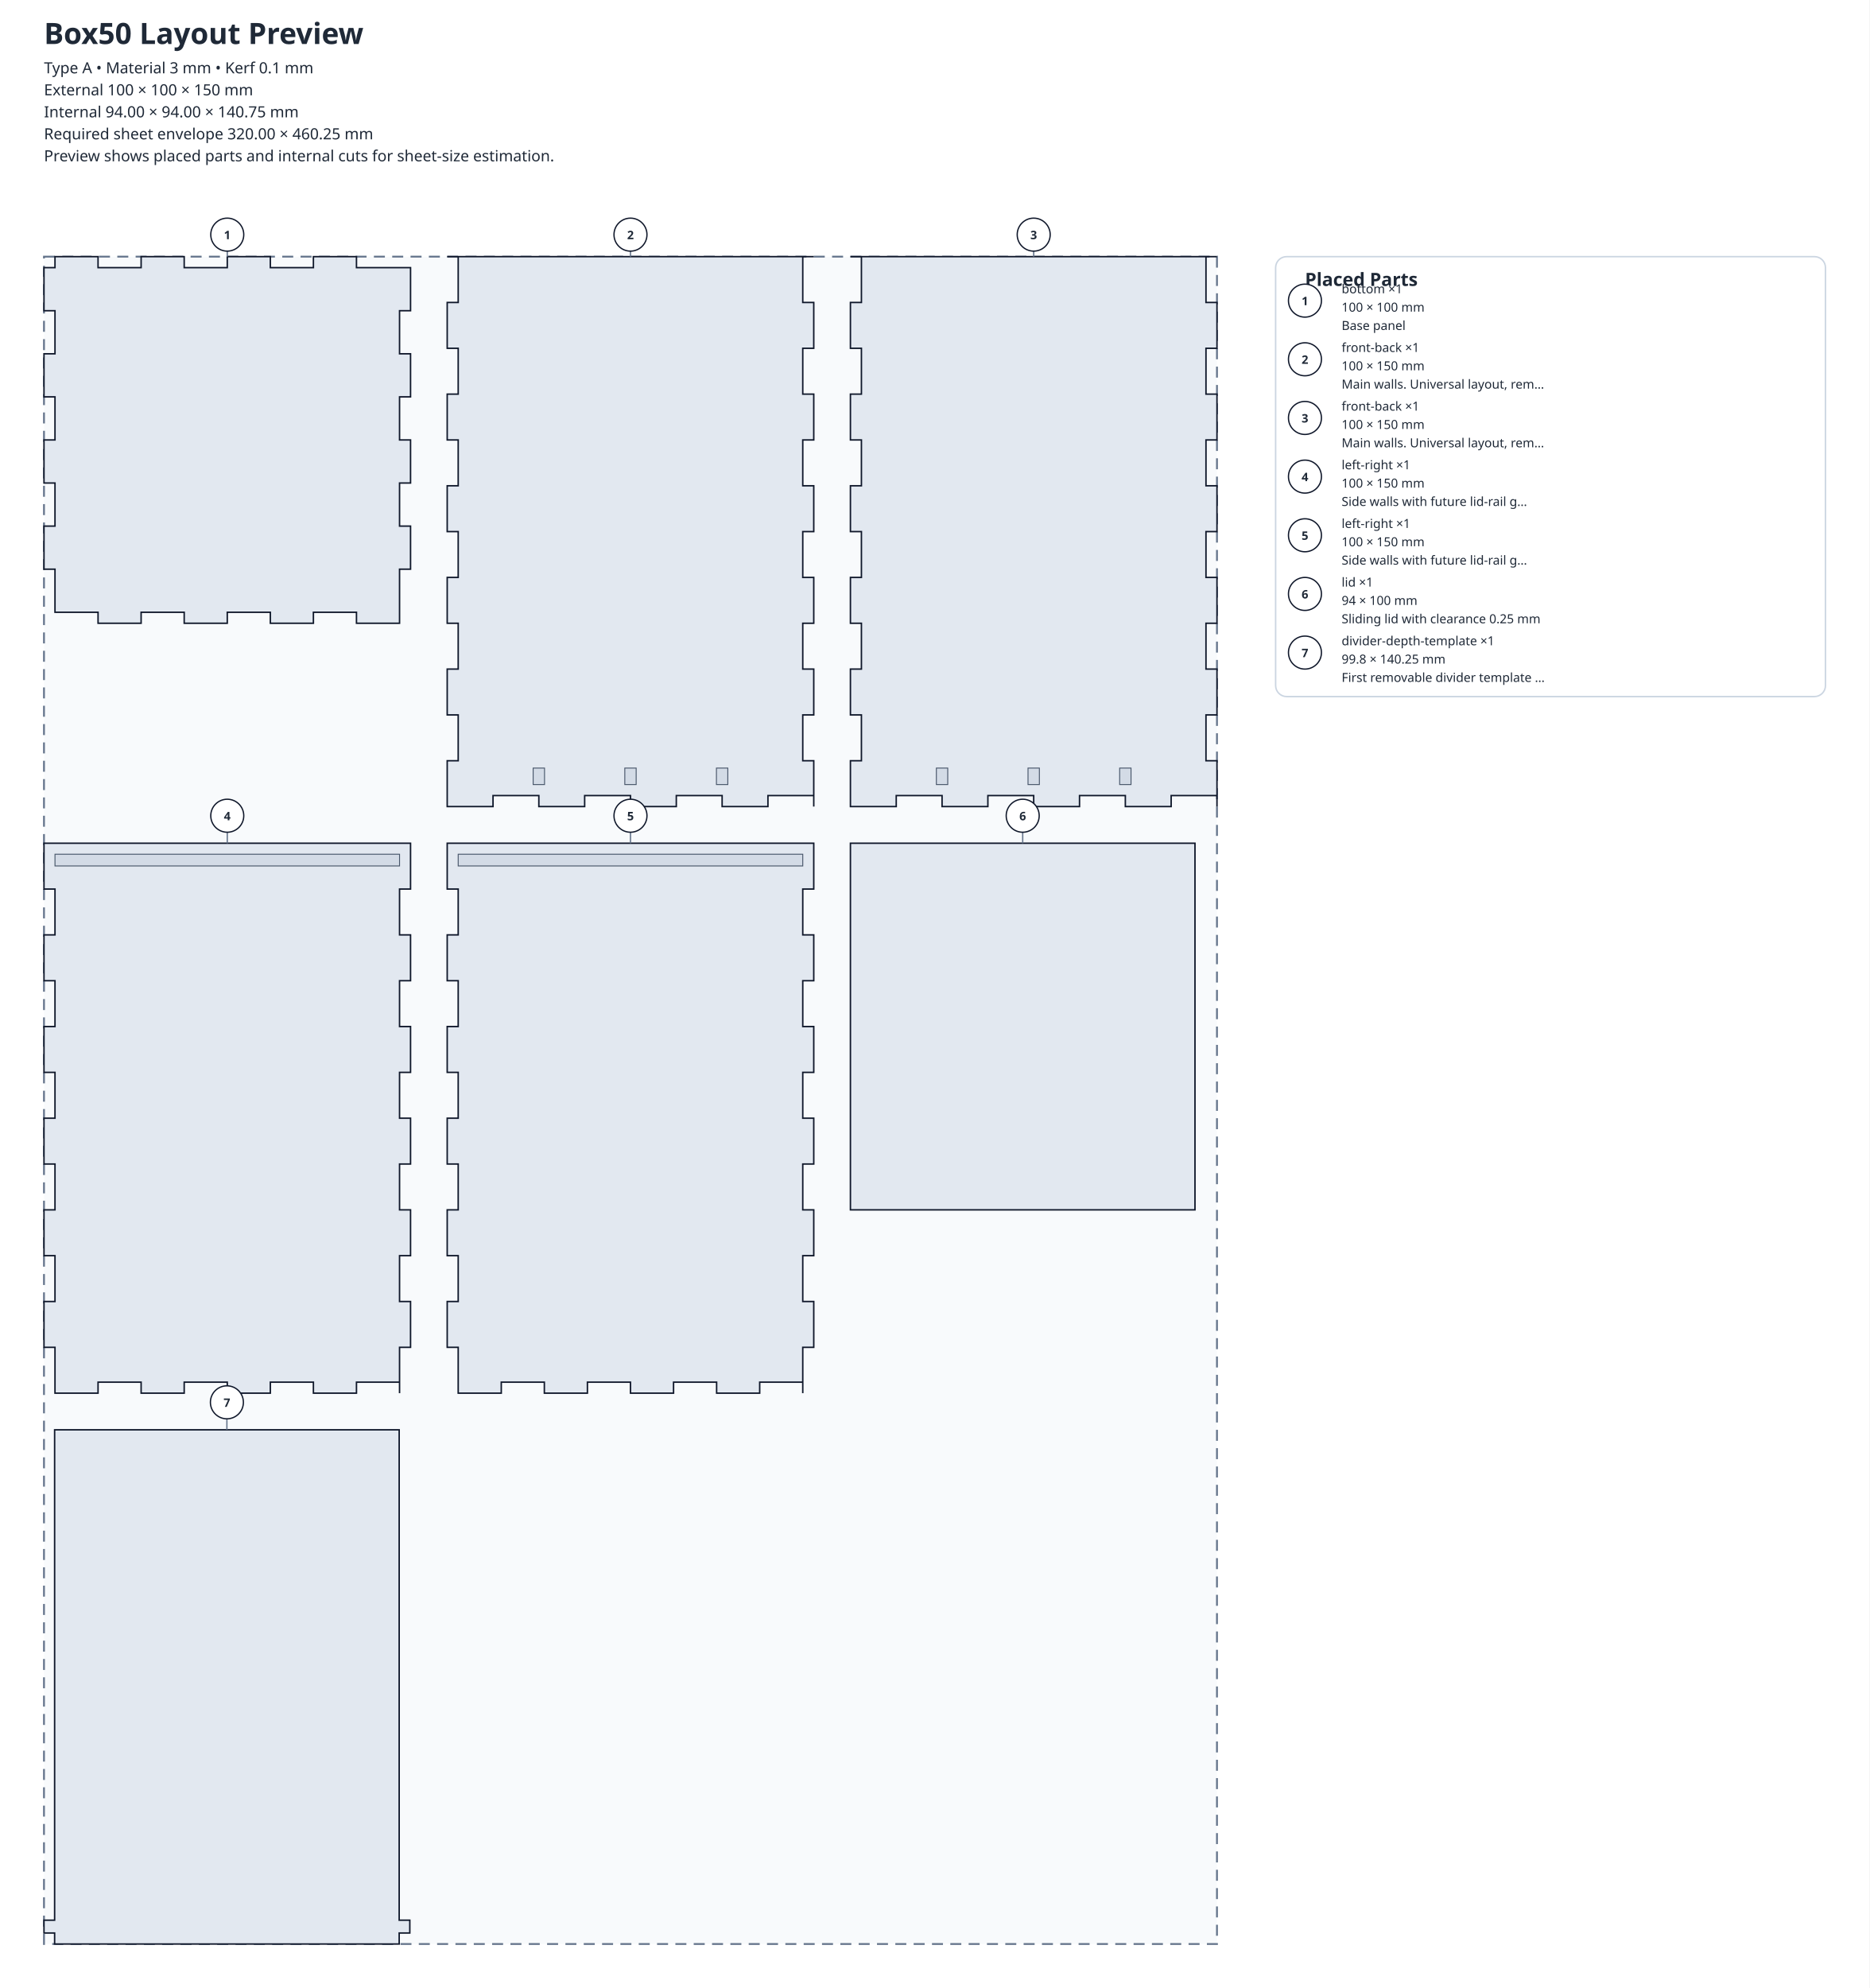
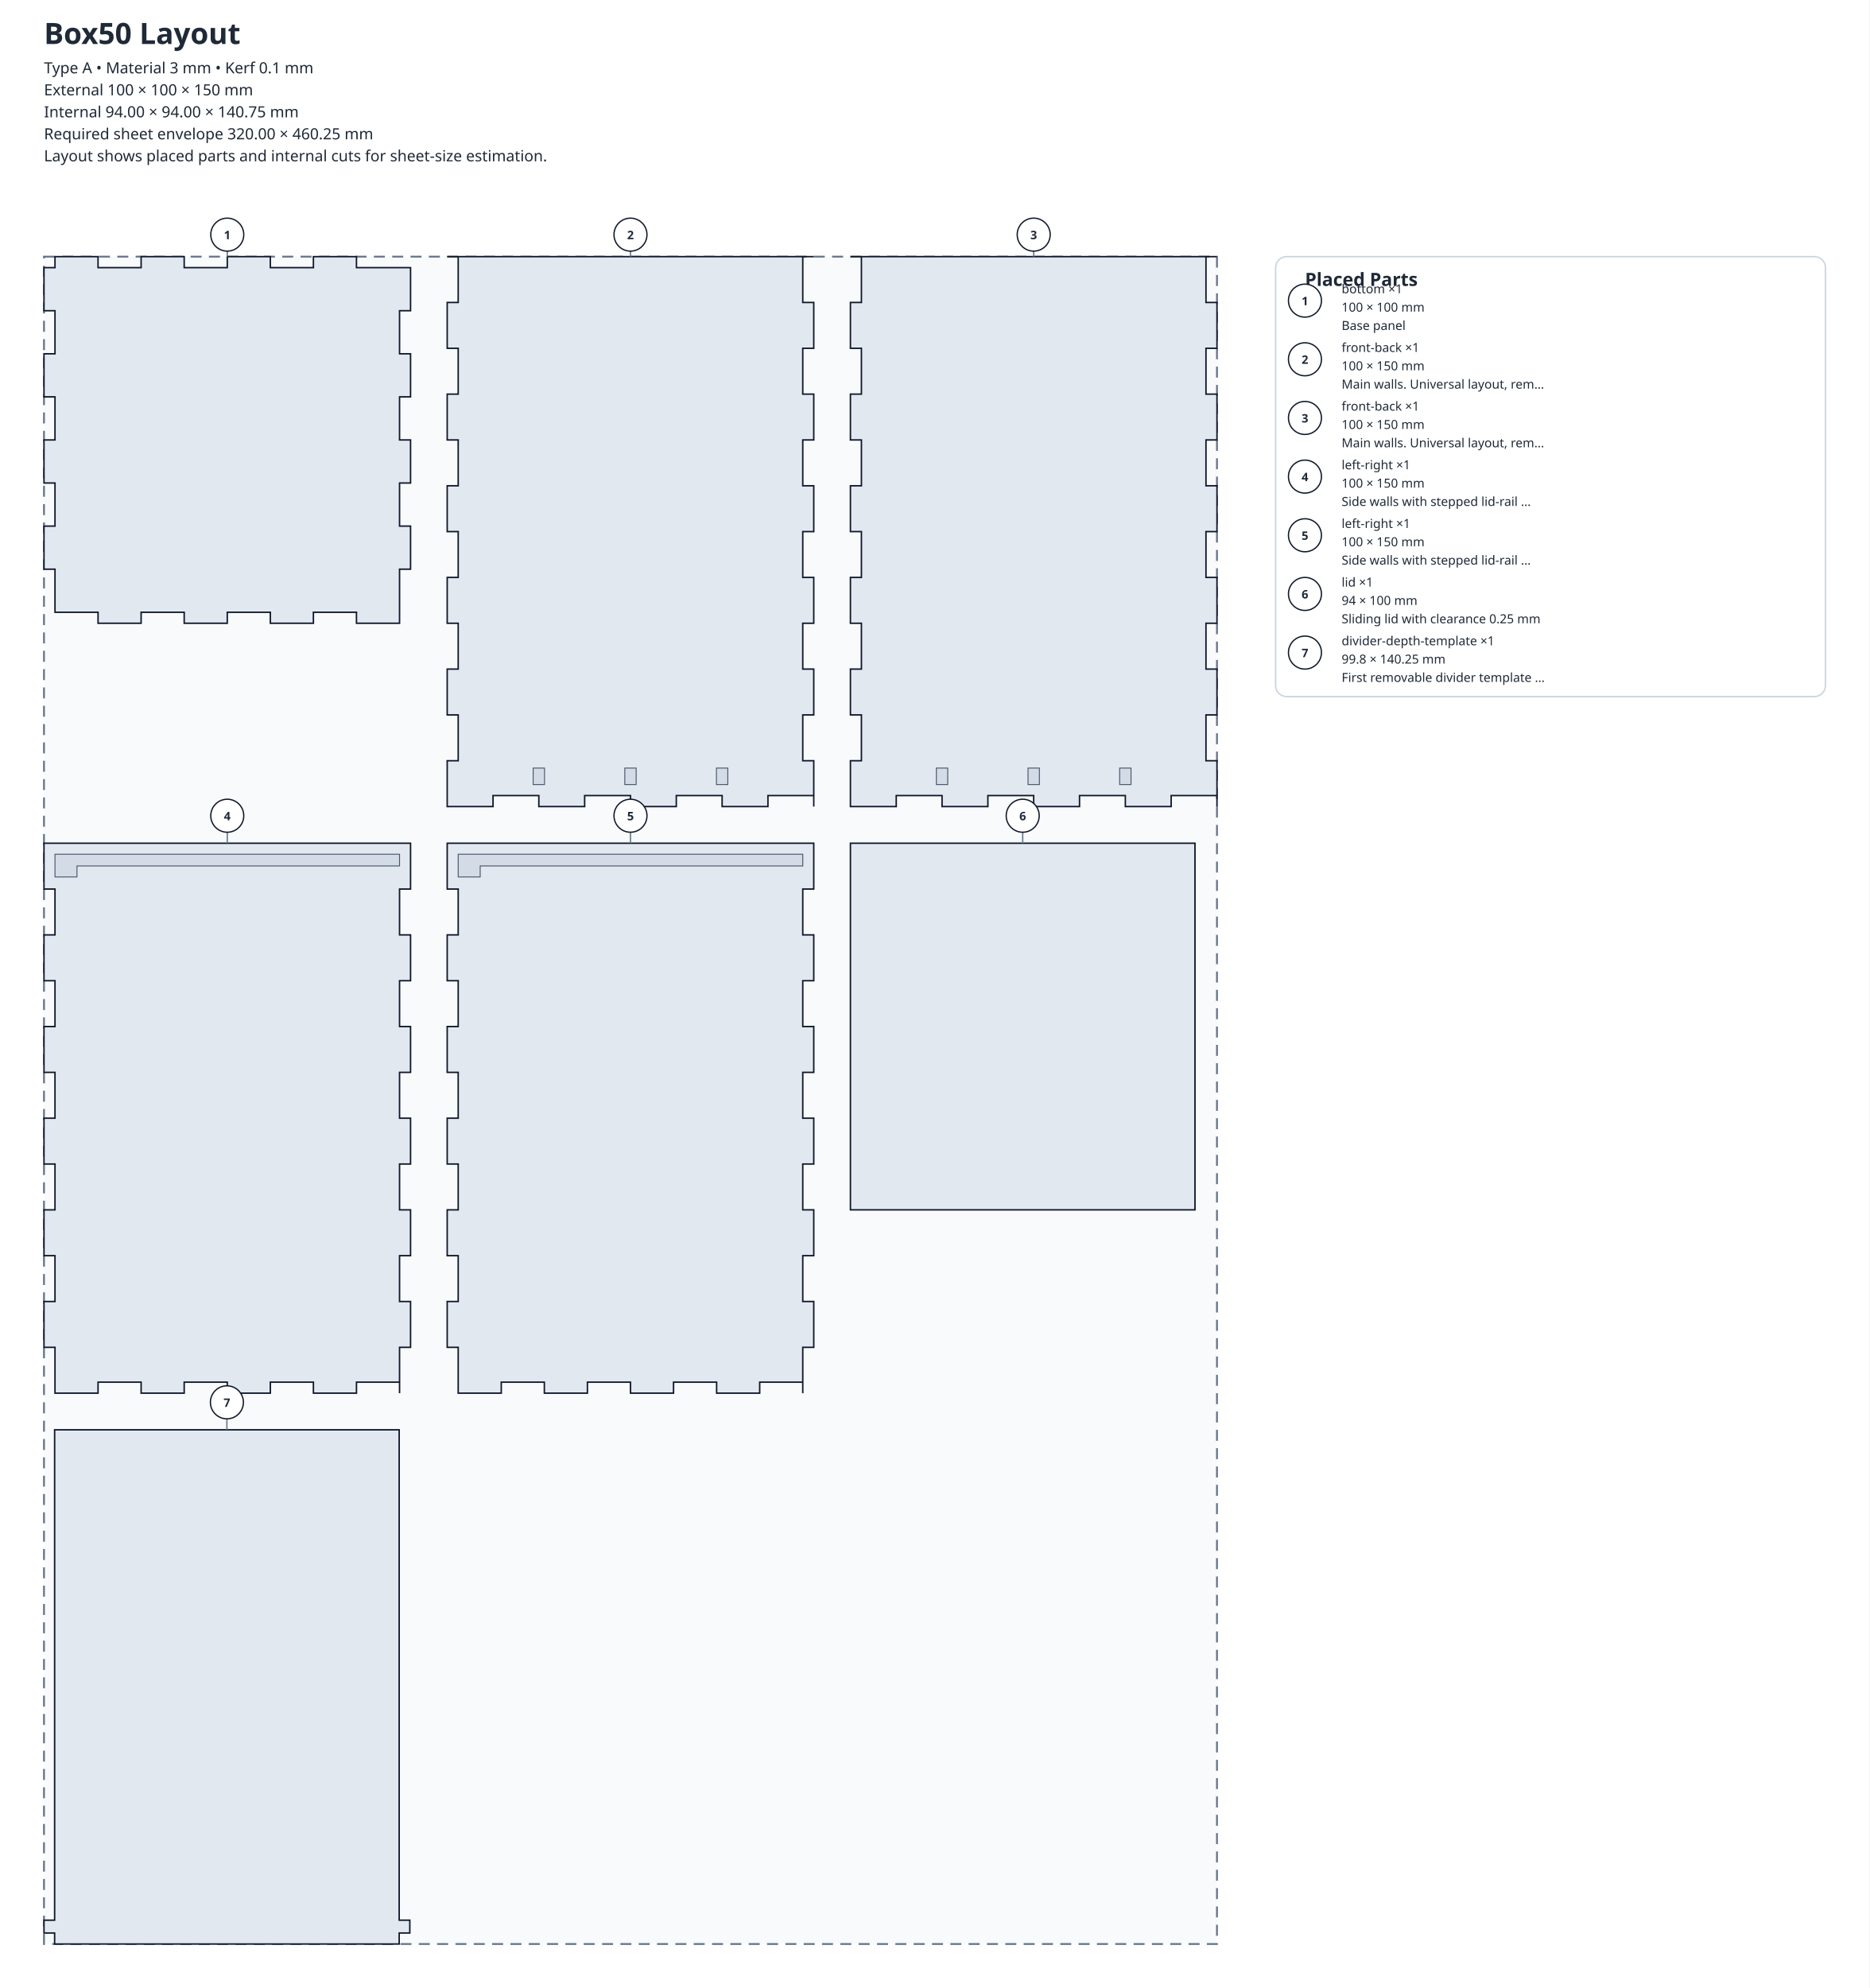
<svg xmlns="http://www.w3.org/2000/svg" width="510mm" height="542.25mm" viewBox="0 0 510 542.25">
  <style>
text { font-family: "Segoe UI", sans-serif; fill: #1f2937; }
.title { font-size: 8px; font-weight: 700; }
.meta { font-size: 4.2px; }
.label { font-size: 5px; font-weight: 600; }
.note { font-size: 3.2px; }
.sheet { fill: #f8fafc; stroke: #64748b; stroke-width: 0.5; stroke-dasharray: 3 2; }
.part { fill: #e2e8f0; stroke: #0f172a; stroke-width: 0.4; }
.inner-cut { fill: rgba(148, 163, 184, 0.18); stroke: #475569; stroke-width: 0.25; }
.marker-line { stroke: #64748b; stroke-width: 0.35; }
.marker-badge { fill: #ffffff; stroke: #0f172a; stroke-width: 0.35; }
.marker-text { font-size: 3.2px; font-weight: 700; text-anchor: middle; dominant-baseline: central; }
.legend-box { fill: #ffffff; stroke: #cbd5e1; stroke-width: 0.4; }
.legend-title { font-size: 5px; font-weight: 700; }
.legend-item { font-size: 3.4px; }
</style>
  <rect x="0" y="0" width="510" height="542.25" fill="#ffffff" />
-   <text x="12" y="12" class="title">Box50 Layout Preview</text>
+   <text x="12" y="12" class="title">Box50 Layout</text>
  <text x="12" y="20" class="meta">Type A • Material 3 mm • Kerf 0.1 mm</text>
  <text x="12" y="26" class="meta">External 100 × 100 × 150 mm</text>
  <text x="12" y="32" class="meta">Internal 94.00 × 94.00 × 140.75 mm</text>
  <text x="12" y="38" class="meta">Required sheet envelope 320.00 × 460.25 mm</text>
-   <text x="12" y="44" class="meta">Preview shows placed parts and internal cuts for sheet-size estimation.</text>
+   <text x="12" y="44" class="meta">Layout shows placed parts and internal cuts for sheet-size estimation.</text>
  <rect x="12" y="70" width="320" height="460.25" class="sheet" />
  <g>
    <path d="M 15 73 L 15 70 L 26.75 70 L 26.75 73 L 38.5 73 L 38.5 70 L 50.25 70 L 50.25 73 L 62 73 L 62 70 L 73.75 70 L 73.75 73 L 85.5 73 L 85.5 70 L 97.25 70 L 97.25 73 L 109 73 L 112 73 L 112 84.75 L 109 84.75 L 109 96.5 L 112 96.5 L 112 108.25 L 109 108.25 L 109 120 L 112 120 L 112 131.75 L 109 131.75 L 109 143.5 L 112 143.5 L 112 155.25 L 109 155.25 L 109 167 L 109 170 L 97.25 170 L 97.25 167 L 85.5 167 L 85.5 170 L 73.75 170 L 73.75 167 L 62 167 L 62 170 L 50.25 170 L 50.25 167 L 38.5 167 L 38.5 170 L 26.75 170 L 26.75 167 L 15 167 L 15 155.25 L 12 155.25 L 12 143.5 L 15 143.5 L 15 131.75 L 12 131.75 L 12 120 L 15 120 L 15 108.25 L 12 108.25 L 12 96.5 L 15 96.5 L 15 84.75 L 12 84.75 L 12 73 Z" class="part" />
    <line x1="62" y1="68.5" x2="62" y2="70" class="marker-line" />
    <circle cx="62" cy="64" r="4.5" class="marker-badge" />
    <text x="62" y="64" class="marker-text">1</text>
  </g>
  <g>
    <path d="M 122 70 L 222 70 L 219 70 L 219 82.5 L 222 82.5 L 222 95 L 219 95 L 219 107.5 L 222 107.5 L 222 120 L 219 120 L 219 132.5 L 222 132.5 L 222 145 L 219 145 L 219 157.5 L 222 157.5 L 222 170 L 219 170 L 219 182.5 L 222 182.5 L 222 195 L 219 195 L 219 207.5 L 222 207.5 L 222 220 L 222 217 L 209.5 217 L 209.5 220 L 197 220 L 197 217 L 184.5 217 L 184.5 220 L 172 220 L 172 217 L 159.5 217 L 159.5 220 L 147 220 L 147 217 L 134.5 217 L 134.5 220 L 122 220 L 122 207.5 L 125 207.5 L 125 195 L 122 195 L 122 182.5 L 125 182.5 L 125 170 L 122 170 L 122 157.5 L 125 157.5 L 125 145 L 122 145 L 122 132.5 L 125 132.5 L 125 120 L 122 120 L 122 107.5 L 125 107.5 L 125 95 L 122 95 L 122 82.5 L 125 82.5 L 125 70 Z" class="part" />
    <path d="M 145.45 209.5 L 148.55 209.5 L 148.55 214 L 145.45 214 Z" class="inner-cut" />
    <path d="M 170.45 209.5 L 173.55 209.5 L 173.55 214 L 170.45 214 Z" class="inner-cut" />
    <path d="M 195.45 209.5 L 198.55 209.5 L 198.55 214 L 195.45 214 Z" class="inner-cut" />
    <line x1="172" y1="68.5" x2="172" y2="70" class="marker-line" />
    <circle cx="172" cy="64" r="4.5" class="marker-badge" />
    <text x="172" y="64" class="marker-text">2</text>
  </g>
  <g>
    <path d="M 232 70 L 332 70 L 329 70 L 329 82.5 L 332 82.5 L 332 95 L 329 95 L 329 107.5 L 332 107.5 L 332 120 L 329 120 L 329 132.5 L 332 132.5 L 332 145 L 329 145 L 329 157.5 L 332 157.5 L 332 170 L 329 170 L 329 182.5 L 332 182.5 L 332 195 L 329 195 L 329 207.5 L 332 207.5 L 332 220 L 332 217 L 319.5 217 L 319.5 220 L 307 220 L 307 217 L 294.5 217 L 294.5 220 L 282 220 L 282 217 L 269.5 217 L 269.5 220 L 257 220 L 257 217 L 244.5 217 L 244.5 220 L 232 220 L 232 207.5 L 235 207.5 L 235 195 L 232 195 L 232 182.5 L 235 182.5 L 235 170 L 232 170 L 232 157.5 L 235 157.5 L 235 145 L 232 145 L 232 132.5 L 235 132.5 L 235 120 L 232 120 L 232 107.5 L 235 107.5 L 235 95 L 232 95 L 232 82.5 L 235 82.5 L 235 70 Z" class="part" />
    <path d="M 255.45 209.5 L 258.55 209.5 L 258.55 214 L 255.45 214 Z" class="inner-cut" />
    <path d="M 280.45 209.5 L 283.55 209.5 L 283.55 214 L 280.45 214 Z" class="inner-cut" />
    <path d="M 305.45 209.5 L 308.55 209.5 L 308.55 214 L 305.45 214 Z" class="inner-cut" />
    <line x1="282" y1="68.5" x2="282" y2="70" class="marker-line" />
    <circle cx="282" cy="64" r="4.5" class="marker-badge" />
    <text x="282" y="64" class="marker-text">3</text>
  </g>
  <g>
    <path d="M 15 230 L 109 230 L 112 230 L 112 242.5 L 109 242.5 L 109 255 L 112 255 L 112 267.5 L 109 267.5 L 109 280 L 112 280 L 112 292.5 L 109 292.5 L 109 305 L 112 305 L 112 317.5 L 109 317.5 L 109 330 L 112 330 L 112 342.5 L 109 342.5 L 109 355 L 112 355 L 112 367.5 L 109 367.5 L 109 380 L 109 377 L 97.25 377 L 97.25 380 L 85.5 380 L 85.5 377 L 73.75 377 L 73.75 380 L 62 380 L 62 377 L 50.25 377 L 50.25 380 L 38.5 380 L 38.5 377 L 26.75 377 L 26.75 380 L 15 380 L 15 367.5 L 12 367.5 L 12 355 L 15 355 L 15 342.5 L 12 342.5 L 12 330 L 15 330 L 15 317.5 L 12 317.5 L 12 305 L 15 305 L 15 292.5 L 12 292.5 L 12 280 L 15 280 L 15 267.5 L 12 267.5 L 12 255 L 15 255 L 15 242.5 L 12 242.5 L 12 230 Z" class="part" />
-     <path d="M 15 233 L 109 233 L 109 236.2 L 15 236.2 Z" class="inner-cut" />
+     <path d="M 15 233 L 109 233 L 109 236.2 L 21 236.2 L 21 239.2 L 15 239.2 Z" class="inner-cut" />
    <line x1="62" y1="227" x2="62" y2="230" class="marker-line" />
    <circle cx="62" cy="222.5" r="4.5" class="marker-badge" />
    <text x="62" y="222.5" class="marker-text">4</text>
  </g>
  <g>
    <path d="M 125 230 L 219 230 L 222 230 L 222 242.5 L 219 242.5 L 219 255 L 222 255 L 222 267.5 L 219 267.5 L 219 280 L 222 280 L 222 292.5 L 219 292.5 L 219 305 L 222 305 L 222 317.5 L 219 317.5 L 219 330 L 222 330 L 222 342.5 L 219 342.5 L 219 355 L 222 355 L 222 367.5 L 219 367.5 L 219 380 L 219 377 L 207.25 377 L 207.25 380 L 195.5 380 L 195.5 377 L 183.75 377 L 183.75 380 L 172 380 L 172 377 L 160.25 377 L 160.25 380 L 148.5 380 L 148.5 377 L 136.75 377 L 136.75 380 L 125 380 L 125 367.5 L 122 367.5 L 122 355 L 125 355 L 125 342.5 L 122 342.5 L 122 330 L 125 330 L 125 317.5 L 122 317.5 L 122 305 L 125 305 L 125 292.5 L 122 292.5 L 122 280 L 125 280 L 125 267.5 L 122 267.5 L 122 255 L 125 255 L 125 242.5 L 122 242.5 L 122 230 Z" class="part" />
-     <path d="M 125 233 L 219 233 L 219 236.2 L 125 236.2 Z" class="inner-cut" />
+     <path d="M 125 233 L 219 233 L 219 236.2 L 131 236.2 L 131 239.2 L 125 239.2 Z" class="inner-cut" />
    <line x1="172" y1="227" x2="172" y2="230" class="marker-line" />
    <circle cx="172" cy="222.5" r="4.5" class="marker-badge" />
    <text x="172" y="222.5" class="marker-text">5</text>
  </g>
  <g>
    <path d="M 232 230 L 326 230 L 326 330 L 232 330 Z" class="part" />
    <line x1="279" y1="227" x2="279" y2="230" class="marker-line" />
    <circle cx="279" cy="222.5" r="4.5" class="marker-badge" />
    <text x="279" y="222.5" class="marker-text">6</text>
  </g>
  <g>
    <path d="M 14.9 390 L 108.9 390 L 108.9 523.75 L 111.8 523.75 L 111.8 527.25 L 108.9 527.25 L 108.9 530.25 L 14.9 530.25 L 14.9 527.25 L 12 527.25 L 12 523.75 L 14.9 523.75 Z" class="part" />
    <line x1="61.9" y1="387" x2="61.9" y2="390" class="marker-line" />
    <circle cx="61.9" cy="382.5" r="4.5" class="marker-badge" />
    <text x="61.9" y="382.5" class="marker-text">7</text>
  </g>
  <g>
    <rect x="348" y="70" width="150" height="120" rx="3" class="legend-box" />
    <text x="356" y="78" class="legend-title">Placed Parts</text>
    <circle cx="356" cy="82" r="4.5" class="marker-badge" />
    <text x="356" y="82" class="marker-text">1</text>
    <text x="366" y="80" class="legend-item">bottom ×1</text>
    <text x="366" y="85" class="legend-item">100 × 100 mm</text>
    <text x="366" y="90" class="legend-item">Base panel</text>
    <circle cx="356" cy="98" r="4.5" class="marker-badge" />
    <text x="356" y="98" class="marker-text">2</text>
    <text x="366" y="96" class="legend-item">front-back ×1</text>
    <text x="366" y="101" class="legend-item">100 × 150 mm</text>
    <text x="366" y="106" class="legend-item">Main walls. Universal layout, rem…</text>
    <circle cx="356" cy="114" r="4.5" class="marker-badge" />
    <text x="356" y="114" class="marker-text">3</text>
    <text x="366" y="112" class="legend-item">front-back ×1</text>
    <text x="366" y="117" class="legend-item">100 × 150 mm</text>
    <text x="366" y="122" class="legend-item">Main walls. Universal layout, rem…</text>
    <circle cx="356" cy="130" r="4.5" class="marker-badge" />
    <text x="356" y="130" class="marker-text">4</text>
    <text x="366" y="128" class="legend-item">left-right ×1</text>
    <text x="366" y="133" class="legend-item">100 × 150 mm</text>
-     <text x="366" y="138" class="legend-item">Side walls with future lid-rail g…</text>
+     <text x="366" y="138" class="legend-item">Side walls with stepped lid-rail …</text>
    <circle cx="356" cy="146" r="4.5" class="marker-badge" />
    <text x="356" y="146" class="marker-text">5</text>
    <text x="366" y="144" class="legend-item">left-right ×1</text>
    <text x="366" y="149" class="legend-item">100 × 150 mm</text>
-     <text x="366" y="154" class="legend-item">Side walls with future lid-rail g…</text>
+     <text x="366" y="154" class="legend-item">Side walls with stepped lid-rail …</text>
    <circle cx="356" cy="162" r="4.5" class="marker-badge" />
    <text x="356" y="162" class="marker-text">6</text>
    <text x="366" y="160" class="legend-item">lid ×1</text>
    <text x="366" y="165" class="legend-item">94 × 100 mm</text>
    <text x="366" y="170" class="legend-item">Sliding lid with clearance 0.25 mm</text>
    <circle cx="356" cy="178" r="4.5" class="marker-badge" />
    <text x="356" y="178" class="marker-text">7</text>
    <text x="366" y="176" class="legend-item">divider-depth-template ×1</text>
    <text x="366" y="181" class="legend-item">99.8 × 140.25 mm</text>
    <text x="366" y="186" class="legend-item">First removable divider template …</text>
  </g>
</svg>
